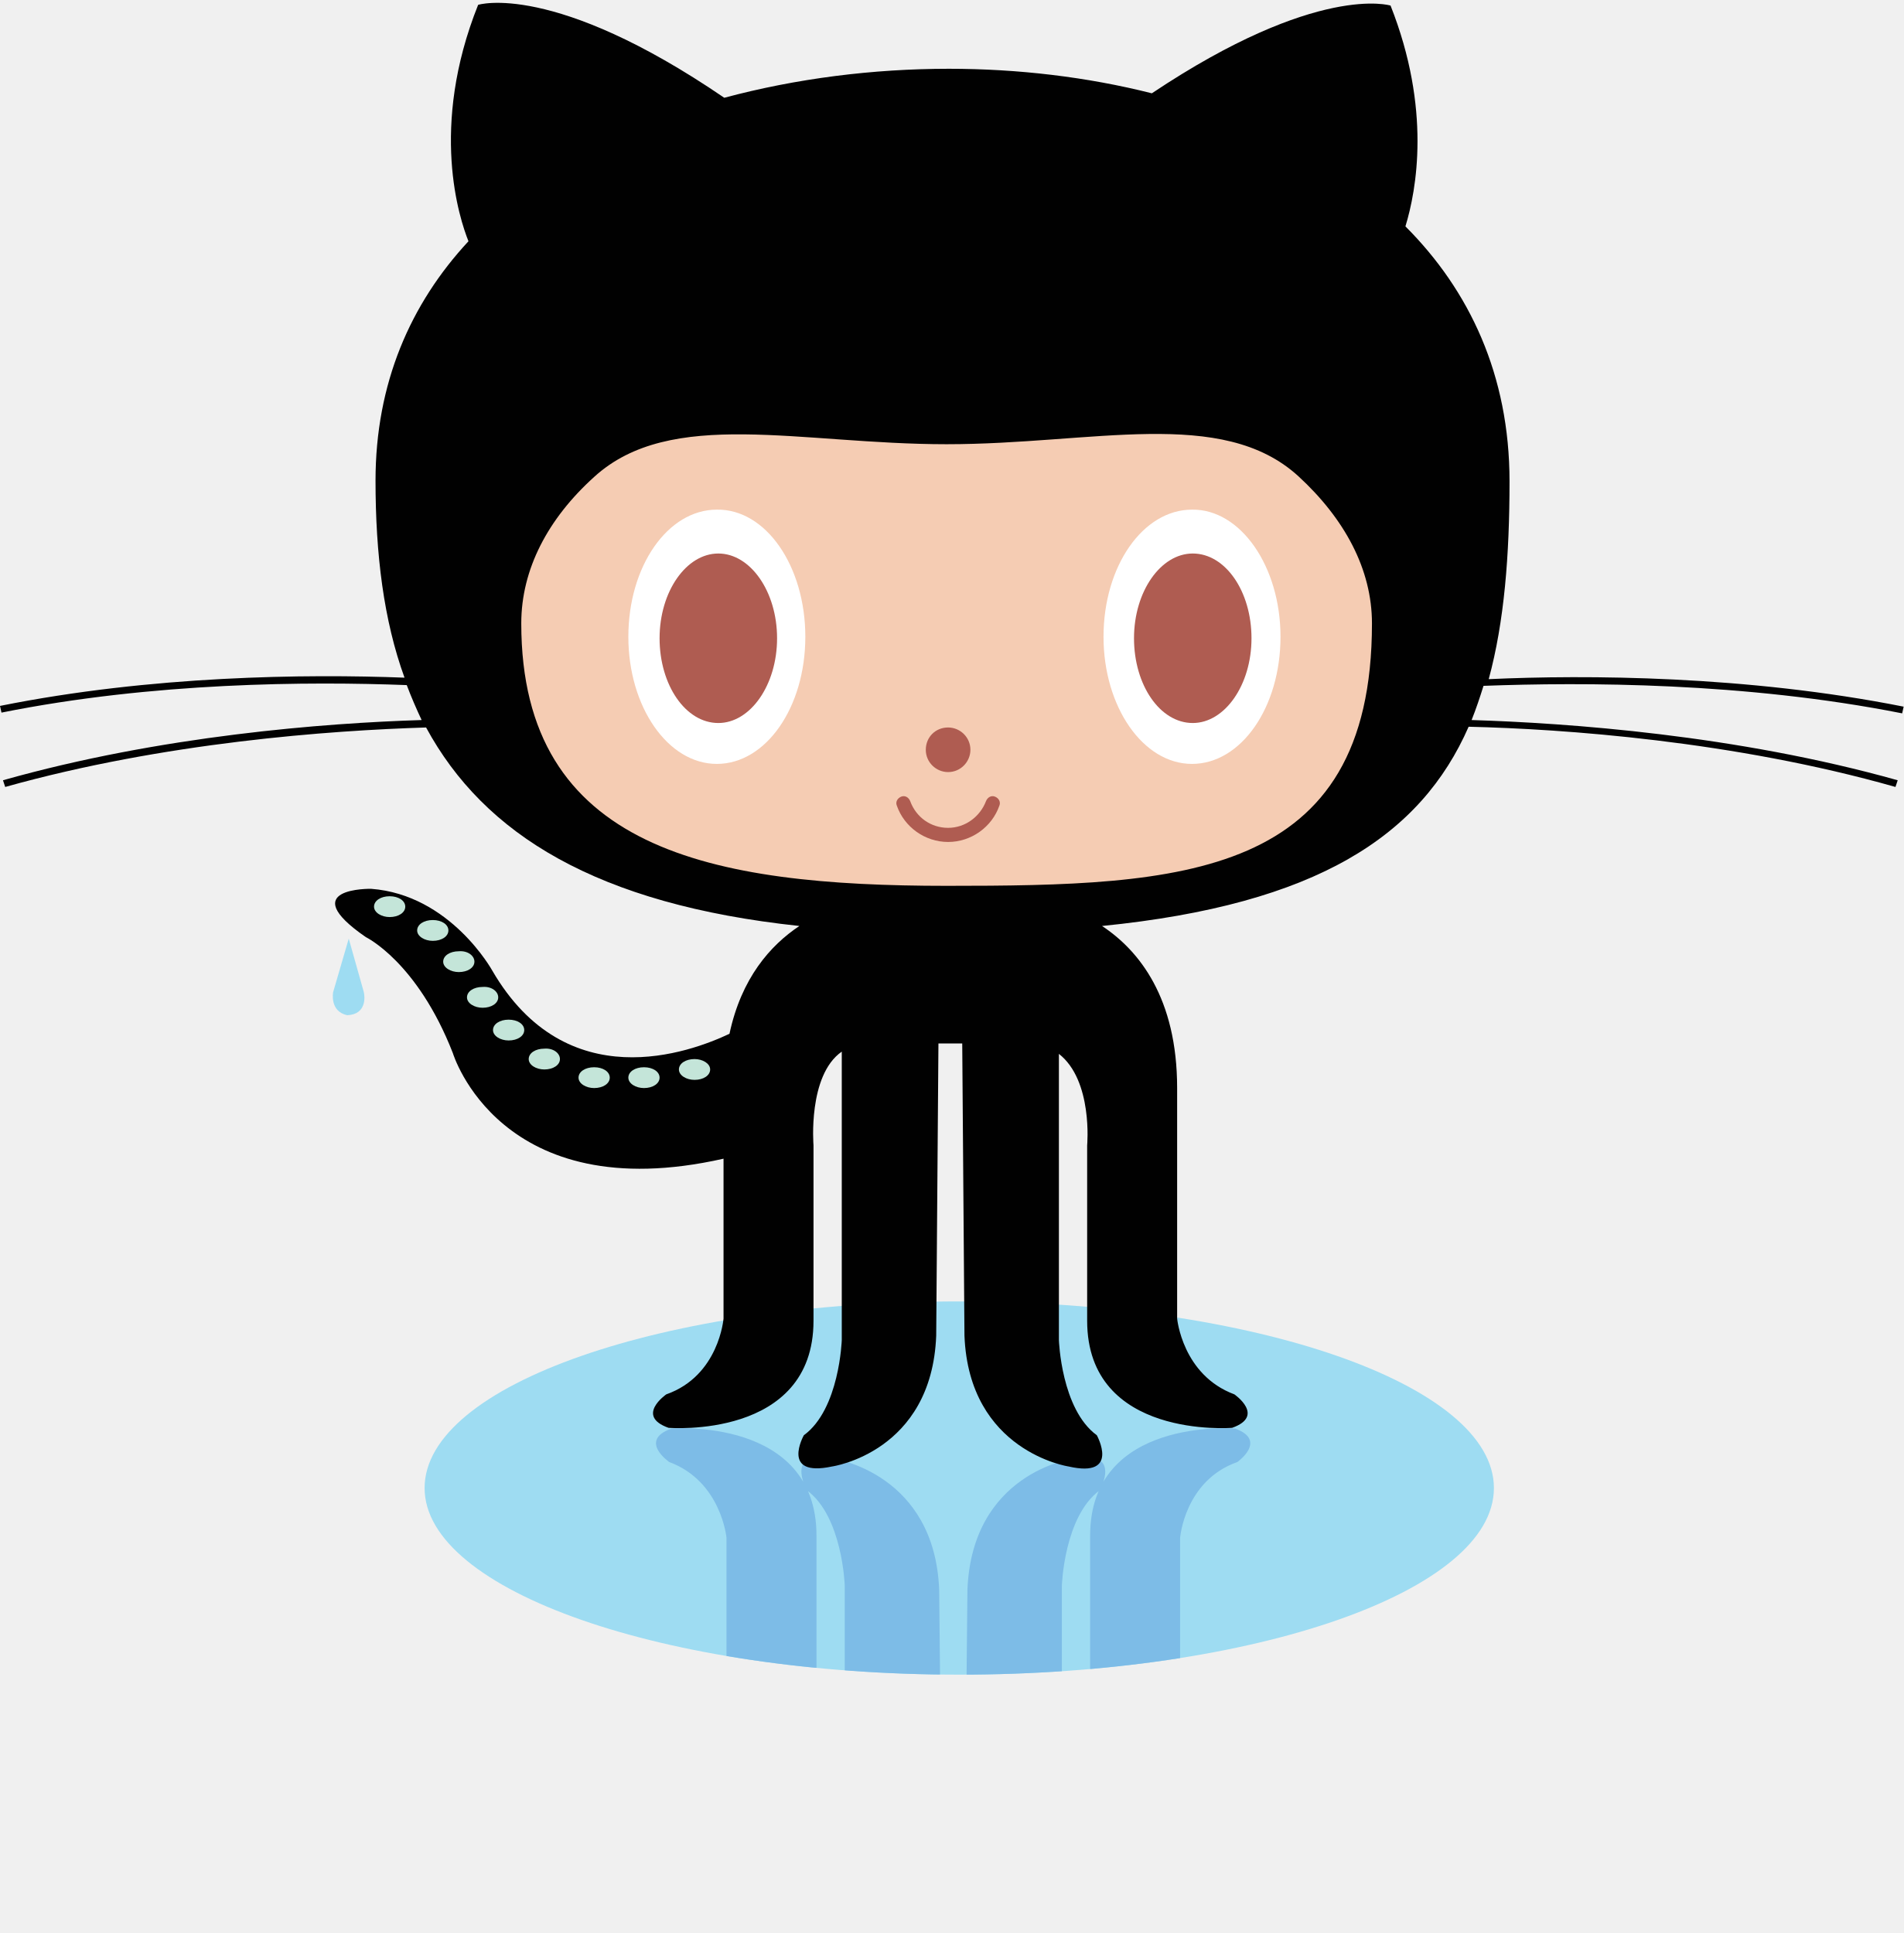
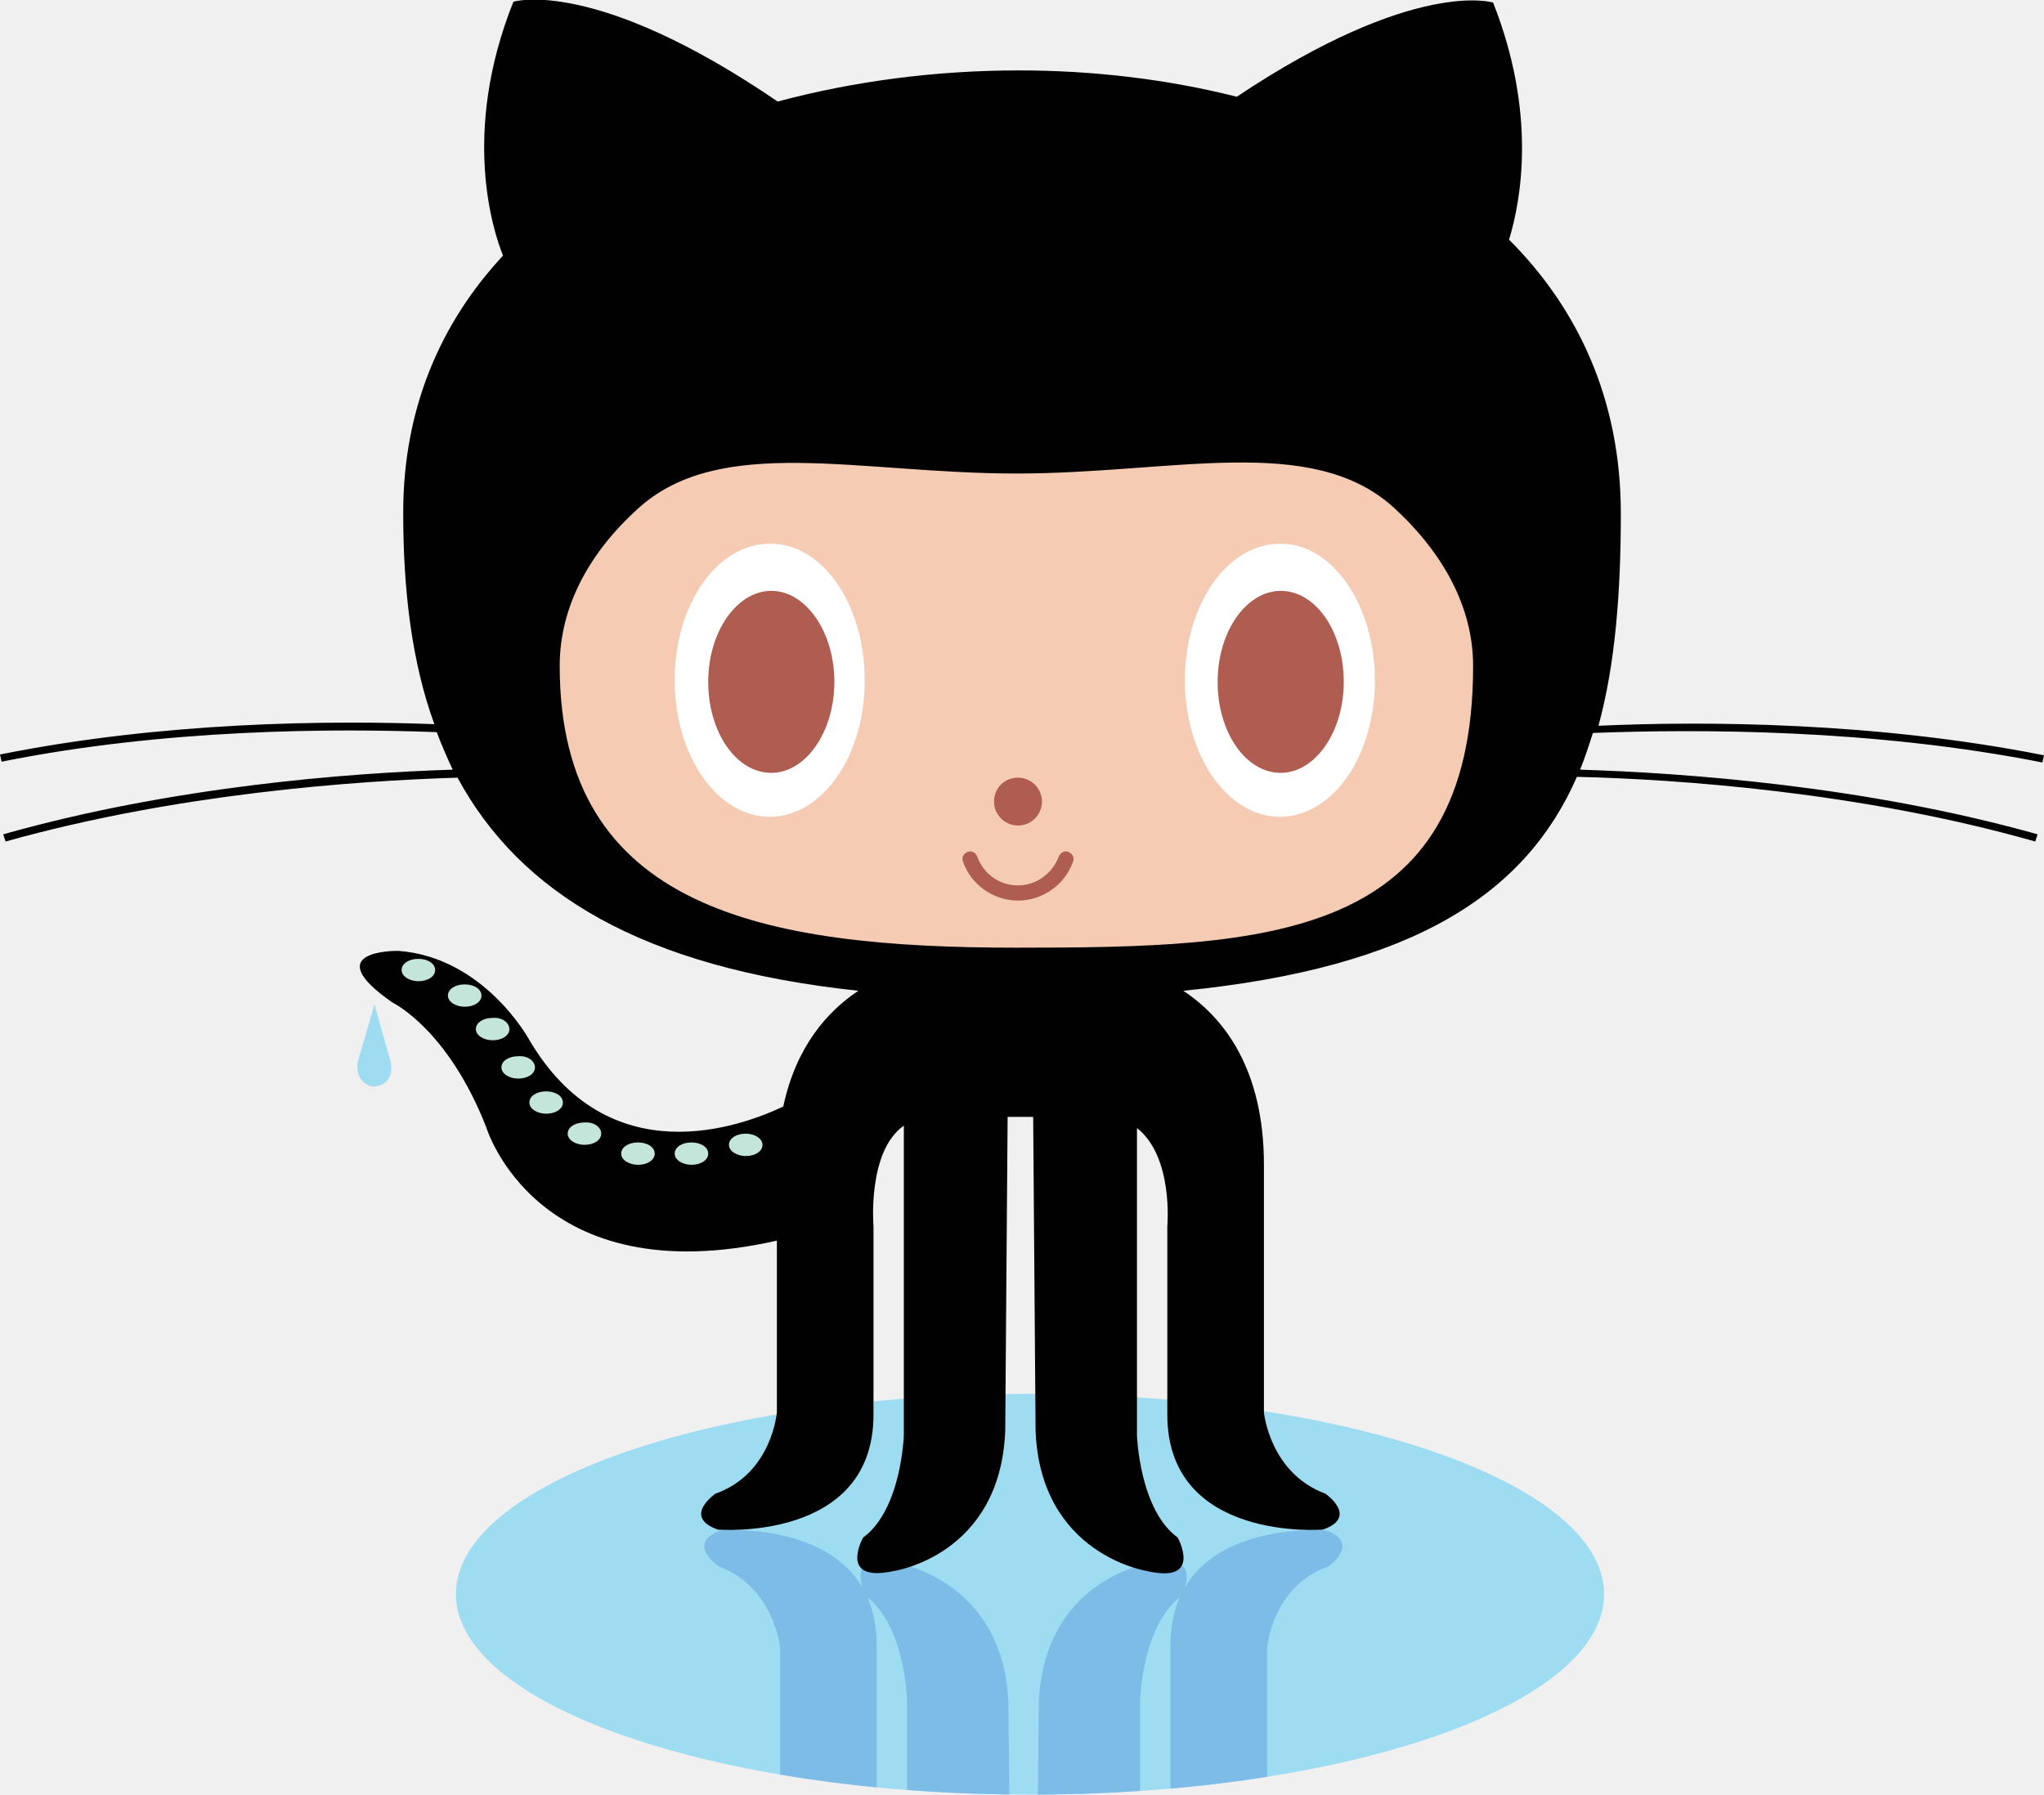
- <svg xmlns="http://www.w3.org/2000/svg" xmlns:xlink="http://www.w3.org/1999/xlink" width="256px" height="260px" viewBox="0 0 256 259.3" version="1.1" preserveAspectRatio="xMidYMid">
-   <g>
-     <path fill="#9EDCF2" d="M200.9,199.8c0,13.9-32.2,25.1-71.9,25.1c-39.7,0-71.9-11.3-71.9-25.1c0-13.9,32.2-25.1,71.9-25.1C168.7,174.7,200.9,185.9,200.9,199.8L200.9,199.8z M200.9,199.8" />
-     <g>
-       <defs>
-         <path id="SVGID_1_" d="M98.1,244.8c1.6,7.5,5.5,11.9,9.4,14.5l41.1,0c5-3.4,10.1-9.8,10.1-21.8v-31c0,0,0.6-7.7,7.7-10.2c0,0,4.1-2.9-0.3-4.5c0,0-19.5-1.6-19.5,14.4v23.6c0,0,0.8,8.7-3.8,12.3v-29.2c0,0,0.3-9.3,5.1-12.8c0,0,3.2-5.7-3.8-4.2c0,0-13.4,1.9-14,17.6l-0.3,30h-3.2l-0.3-30c-0.6-15.6-14-17.6-14-17.6c-7-1.6-3.8,4.2-3.8,4.2c4.8,3.5,5.1,12.8,5.1,12.8v29.5c-4.6-3.3-3.8-12.6-3.8-12.6v-23.6c0-16-19.5-14.4-19.5-14.4c-4.5,1.6-0.3,4.5-0.3,4.5c7,2.6,7.7,10.2,7.7,10.2v21.7L98.1,244.8z" />
+ <svg xmlns="http://www.w3.org/2000/svg" xmlns:xlink="http://www.w3.org/1999/xlink" width="256" height="224.868" viewBox="0 0 256 224.263" version="1.1" preserveAspectRatio="xMidYMid" id="svg20">
+   <defs id="defs20" />
+   <g id="g20" transform="translate(0,-0.3816353)">
+     <path fill="#9edcf2" d="m 200.9,199.8 c 0,13.9 -32.2,25.1 -71.9,25.1 -39.7,0 -71.9,-11.3 -71.9,-25.1 0,-13.9 32.2,-25.1 71.9,-25.1 39.7,0 71.9,11.2 71.9,25.1 z m 0,0" id="path1" />
+     <g id="g2">
+       <defs id="defs1">
+         <path id="SVGID_1_" d="m 98.1,244.8 c 1.6,7.5 5.5,11.9 9.4,14.5 h 41.1 c 5,-3.4 10.1,-9.8 10.1,-21.8 v -31 c 0,0 0.6,-7.7 7.7,-10.2 0,0 4.1,-2.9 -0.3,-4.5 0,0 -19.5,-1.6 -19.5,14.4 v 23.6 c 0,0 0.8,8.7 -3.8,12.3 v -29.2 c 0,0 0.3,-9.3 5.1,-12.8 0,0 3.2,-5.7 -3.8,-4.2 0,0 -13.4,1.9 -14,17.6 l -0.3,30 h -3.2 l -0.3,-30 c -0.6,-15.6 -14,-17.6 -14,-17.6 -7,-1.6 -3.8,4.2 -3.8,4.2 4.8,3.5 5.1,12.8 5.1,12.8 v 29.5 c -4.6,-3.3 -3.8,-12.6 -3.8,-12.6 v -23.6 c 0,-16 -19.5,-14.4 -19.5,-14.4 -4.5,1.6 -0.3,4.5 -0.3,4.5 7,2.6 7.7,10.2 7.7,10.2 v 21.7 z" />
      </defs>
      <clipPath id="SVGID_2_">
-         <use xlink:href="#SVGID_1_" overflow="visible" />
+         <use xlink:href="#SVGID_1_" overflow="visible" id="use1" />
      </clipPath>
-       <path clip-path="url(#SVGID_2_)" fill="#7DBCE7" d="M200.9,199.8c0,13.9-32.2,25.1-71.9,25.1c-39.7,0-71.9-11.3-71.9-25.1c0-13.9,32.2-25.1,71.9-25.1C168.7,174.7,200.9,185.9,200.9,199.8L200.9,199.8z M200.9,199.8" />
+       <path clip-path="url(#SVGID_2_)" fill="#7dbce7" d="m 200.9,199.8 c 0,13.9 -32.2,25.1 -71.9,25.1 -39.7,0 -71.9,-11.3 -71.9,-25.1 0,-13.9 32.2,-25.1 71.9,-25.1 39.7,0 71.9,11.2 71.9,25.1 z m 0,0" id="path2" />
    </g>
-     <path fill="#9EDCF2" d="M46.9,125.9l-2.1,7.2c0,0-0.5,2.6,1.9,3.1c2.6-0.1,2.4-2.5,2.2-3.2L46.9,125.9L46.9,125.9z M46.9,125.9" />
-     <path fill="#010101" d="M255.8,95.6l0.2-0.9c-21.1-4.2-42.7-4.3-55.8-3.7c2.1-7.7,2.8-16.7,2.8-26.6c0-14.3-5.4-25.7-14-34.3c1.5-4.9,3.5-15.8-2-29.7c0,0-9.8-3.1-32.1,11.8c-8.7-2.2-18-3.3-27.3-3.3c-10.2,0-20.5,1.3-30.2,3.9C74.4-2.9,64.3,0.3,64.3,0.3c-6.6,16.5-2.5,28.8-1.3,31.8c-7.8,8.4-12.5,19.1-12.5,32.2c0,9.9,1.1,18.8,3.9,26.5c-13.2-0.5-34-0.3-54.4,3.8l0.2,0.9c20.4-4.1,41.4-4.2,54.5-3.7c0.6,1.6,1.3,3.2,2,4.7c-13,0.4-35.1,2.1-56.3,8.1l0.3,0.9c21.4-6,43.7-7.6,56.6-8c7.8,14.4,23,23.8,50.2,26.7c-3.9,2.6-7.8,7-9.4,14.5c-5.3,2.5-21.9,8.7-31.9-8.5c0,0-5.6-10.2-16.3-11c0,0-10.4-0.2-0.7,6.5c0,0,6.9,3.3,11.7,15.6c0,0,6.3,21,36.4,14.2V177c0,0-0.6,7.7-7.7,10.2c0,0-4.2,2.9,0.3,4.5c0,0,19.5,1.6,19.5-14.4v-23.6c0,0-0.8-9.4,3.8-12.6v38.8c0,0-0.3,9.3-5.1,12.8c0,0-3.2,5.7,3.8,4.2c0,0,13.4-1.9,14-17.6l0.3-39.3h3.2l0.3,39.3c0.6,15.6,14,17.6,14,17.6c7,1.6,3.8-4.2,3.8-4.2c-4.8-3.5-5.1-12.8-5.1-12.8v-38.5c4.6,3.6,3.8,12.3,3.8,12.3v23.6c0,16,19.5,14.4,19.5,14.4c4.5-1.6,0.3-4.5,0.3-4.5c-7-2.6-7.7-10.2-7.7-10.2v-31c0-12.1-5.1-18.5-10.1-21.8c29-2.9,42.9-12.2,49.3-26.8c12.7,0.3,35.6,1.9,57.4,8.1l0.3-0.9c-21.7-6.1-44.4-7.7-57.3-8.1c0.6-1.5,1.1-3,1.6-4.6C212.9,91.4,234.6,91.4,255.8,95.6L255.8,95.6z M255.8,95.6" />
-     <path fill="#F5CCB3" d="M174.6,63.7c6.2,5.7,9.9,12.5,9.9,19.8c0,34.4-25.6,35.3-57.2,35.3c-31.6,0-57.2-4.8-57.2-35.3c0-7.3,3.6-14.1,9.8-19.7c10.3-9.4,27.7-4.4,47.4-4.4C147,59.4,164.3,54.3,174.6,63.7L174.6,63.7z M174.6,63.7" />
-     <path fill="#FFFFFF" d="M108.3,85.3c0,9.5-5.3,17.1-11.9,17.1c-6.6,0-11.9-7.7-11.9-17.1c0-9.5,5.3-17.1,11.9-17.1C103,68.1,108.3,75.8,108.3,85.3L108.3,85.3z M108.3,85.3" />
-     <path fill="#AF5C51" d="M104.5,85.5c0,6.3-3.6,11.4-7.9,11.4c-4.4,0-7.9-5.1-7.9-11.4c0-6.3,3.6-11.4,7.9-11.4C100.9,74.1,104.5,79.2,104.5,85.5L104.5,85.5z M104.5,85.5" />
-     <path fill="#FFFFFF" d="M172.2,85.3c0,9.5-5.3,17.1-11.9,17.1c-6.6,0-11.9-7.7-11.9-17.1c0-9.5,5.3-17.1,11.9-17.1C166.8,68.1,172.2,75.8,172.2,85.3L172.2,85.3z M172.2,85.3" />
-     <path fill="#AF5C51" d="M168.3,85.5c0,6.3-3.6,11.4-7.9,11.4c-4.4,0-7.9-5.1-7.9-11.4c0-6.3,3.6-11.4,7.9-11.4C164.8,74.1,168.3,79.2,168.3,85.5L168.3,85.5z M168.3,85.5" />
-     <path fill="#AF5C51" d="M130.5,100.5c0,1.6-1.3,3-3,3c-1.6,0-3-1.3-3-3s1.3-3,3-3C129.1,97.5,130.5,98.8,130.5,100.5L130.5,100.5z M130.5,100.5" />
-     <path fill="#AF5C51" d="M120.6,108c-0.2-0.5,0.1-1,0.6-1.2c0.5-0.2,1,0.1,1.2,0.6c0.8,2.2,2.8,3.6,5.1,3.6c2.3,0,4.3-1.5,5.1-3.6c0.2-0.5,0.7-0.8,1.2-0.6c0.5,0.2,0.8,0.7,0.6,1.2c-1,2.9-3.8,4.9-6.9,4.9C124.4,112.9,121.6,110.9,120.6,108L120.6,108z M120.6,108" />
-     <path fill="#C4E5D9" d="M54.5,121.6c0,0.8-0.9,1.4-2.1,1.4c-1.1,0-2.1-0.6-2.1-1.4c0-0.8,0.9-1.4,2.1-1.4C53.6,120.2,54.5,120.8,54.5,121.6L54.5,121.6z M54.5,121.6" />
-     <path fill="#C4E5D9" d="M60.3,124.8c0,0.8-0.9,1.4-2.1,1.4c-1.1,0-2.1-0.6-2.1-1.4c0-0.8,0.9-1.4,2.1-1.4C59.4,123.4,60.3,124,60.3,124.8L60.3,124.8z M60.3,124.8" />
-     <path fill="#C4E5D9" d="M63.8,129c0,0.8-0.9,1.4-2.1,1.4c-1.1,0-2.1-0.6-2.1-1.4c0-0.8,0.9-1.4,2.1-1.4C62.9,127.5,63.8,128.2,63.8,129L63.8,129z M63.8,129" />
-     <path fill="#C4E5D9" d="M67,133.8c0,0.8-0.9,1.4-2.1,1.4c-1.1,0-2.1-0.6-2.1-1.4c0-0.8,0.9-1.4,2.1-1.4C66.1,132.3,67,133,67,133.8L67,133.8z M67,133.8" />
-     <path fill="#C4E5D9" d="M70.5,138.2c0,0.8-0.9,1.4-2.1,1.4c-1.1,0-2.1-0.6-2.1-1.4c0-0.8,0.9-1.4,2.1-1.4C69.6,136.8,70.5,137.4,70.5,138.2L70.5,138.2z M70.5,138.2" />
-     <path fill="#C4E5D9" d="M75.3,142.1c0,0.8-0.9,1.4-2.1,1.4c-1.1,0-2.1-0.6-2.1-1.4c0-0.8,0.9-1.4,2.1-1.4C74.4,140.6,75.3,141.3,75.3,142.1L75.3,142.1z M75.3,142.1" />
-     <path fill="#C4E5D9" d="M82,144.6c0,0.8-0.9,1.4-2.1,1.4c-1.1,0-2.1-0.6-2.1-1.4c0-0.8,0.9-1.4,2.1-1.4C81.1,143.2,82,143.8,82,144.6L82,144.6z M82,144.6" />
-     <path fill="#C4E5D9" d="M88.7,144.6c0,0.8-0.9,1.4-2.1,1.4c-1.1,0-2.1-0.6-2.1-1.4c0-0.8,0.9-1.4,2.1-1.4C87.8,143.2,88.7,143.8,88.7,144.6L88.7,144.6z M88.7,144.6" />
-     <path fill="#C4E5D9" d="M95.5,143.5c0,0.8-0.9,1.4-2.1,1.4c-1.1,0-2.1-0.6-2.1-1.4c0-0.8,0.9-1.4,2.1-1.4C94.5,142.1,95.5,142.7,95.5,143.5L95.5,143.5z M95.5,143.5" />
+     <path fill="#9edcf2" d="m 46.9,125.9 -2.1,7.2 c 0,0 -0.5,2.6 1.9,3.1 2.6,-0.1 2.4,-2.5 2.2,-3.2 z m 0,0" id="path3" />
+     <path fill="#010101" d="m 255.8,95.6 0.2,-0.9 c -21.1,-4.2 -42.7,-4.3 -55.8,-3.7 2.1,-7.7 2.8,-16.7 2.8,-26.6 0,-14.3 -5.4,-25.7 -14,-34.3 1.5,-4.9 3.5,-15.8 -2,-29.7 0,0 -9.8,-3.1 -32.1,11.8 -8.7,-2.2 -18,-3.3 -27.3,-3.3 -10.2,0 -20.5,1.3 -30.2,3.9 C 74.4,-2.9 64.3,0.3 64.3,0.3 57.7,16.8 61.8,29.1 63,32.1 55.2,40.5 50.5,51.2 50.5,64.3 c 0,9.9 1.1,18.8 3.9,26.5 C 41.2,90.3 20.4,90.5 0,94.6 l 0.2,0.9 c 20.4,-4.1 41.4,-4.2 54.5,-3.7 0.6,1.6 1.3,3.2 2,4.7 -13,0.4 -35.1,2.1 -56.3,8.1 l 0.3,0.9 c 21.4,-6 43.7,-7.6 56.6,-8 7.8,14.4 23,23.8 50.2,26.7 -3.9,2.6 -7.8,7 -9.4,14.5 -5.3,2.5 -21.9,8.7 -31.9,-8.5 0,0 -5.6,-10.2 -16.3,-11 0,0 -10.4,-0.2 -0.7,6.5 0,0 6.9,3.3 11.7,15.6 0,0 6.3,21 36.4,14.2 V 177 c 0,0 -0.6,7.7 -7.7,10.2 0,0 -4.2,2.9 0.3,4.5 0,0 19.5,1.6 19.5,-14.4 v -23.6 c 0,0 -0.8,-9.4 3.8,-12.6 v 38.8 c 0,0 -0.3,9.3 -5.1,12.8 0,0 -3.2,5.7 3.8,4.2 0,0 13.4,-1.9 14,-17.6 l 0.3,-39.3 h 3.2 l 0.3,39.3 c 0.6,15.6 14,17.6 14,17.6 7,1.6 3.8,-4.2 3.8,-4.2 -4.8,-3.5 -5.1,-12.8 -5.1,-12.8 v -38.5 c 4.6,3.6 3.8,12.3 3.8,12.3 v 23.6 c 0,16 19.5,14.4 19.5,14.4 4.5,-1.6 0.3,-4.5 0.3,-4.5 -7,-2.6 -7.7,-10.2 -7.7,-10.2 v -31 c 0,-12.1 -5.1,-18.5 -10.1,-21.8 29,-2.9 42.9,-12.2 49.3,-26.8 12.7,0.3 35.6,1.9 57.4,8.1 l 0.3,-0.9 c -21.7,-6.1 -44.4,-7.7 -57.3,-8.1 0.6,-1.5 1.1,-3 1.6,-4.6 13.4,-0.5 35.1,-0.5 56.3,3.7 z m 0,0" id="path4" />
+     <path fill="#f5ccb3" d="m 174.6,63.7 c 6.2,5.7 9.9,12.5 9.9,19.8 0,34.4 -25.6,35.3 -57.2,35.3 -31.6,0 -57.2,-4.8 -57.2,-35.3 0,-7.3 3.6,-14.1 9.8,-19.7 10.3,-9.4 27.7,-4.4 47.4,-4.4 19.7,0 37,-5.1 47.3,4.3 z m 0,0" id="path5" />
+     <path fill="#ffffff" d="m 108.3,85.3 c 0,9.5 -5.3,17.1 -11.9,17.1 -6.6,0 -11.9,-7.7 -11.9,-17.1 0,-9.5 5.3,-17.1 11.9,-17.1 6.6,-0.1 11.9,7.6 11.9,17.1 z m 0,0" id="path6" />
+     <path fill="#af5c51" d="m 104.5,85.5 c 0,6.3 -3.6,11.4 -7.9,11.4 -4.4,0 -7.9,-5.1 -7.9,-11.4 0,-6.3 3.6,-11.4 7.9,-11.4 4.3,0 7.9,5.1 7.9,11.4 z m 0,0" id="path7" />
+     <path fill="#ffffff" d="m 172.2,85.3 c 0,9.5 -5.3,17.1 -11.9,17.1 -6.6,0 -11.9,-7.7 -11.9,-17.1 0,-9.5 5.3,-17.1 11.9,-17.1 6.5,-0.1 11.9,7.6 11.9,17.1 z m 0,0" id="path8" />
+     <path fill="#af5c51" d="m 168.3,85.5 c 0,6.3 -3.6,11.4 -7.9,11.4 -4.4,0 -7.9,-5.1 -7.9,-11.4 0,-6.3 3.6,-11.4 7.9,-11.4 4.4,0 7.9,5.1 7.9,11.4 z m 0,0" id="path9" />
+     <path fill="#af5c51" d="m 130.5,100.5 c 0,1.6 -1.3,3 -3,3 -1.6,0 -3,-1.3 -3,-3 0,-1.7 1.3,-3 3,-3 1.6,0 3,1.3 3,3 z m 0,0" id="path10" />
+     <path fill="#af5c51" d="m 120.6,108 c -0.2,-0.5 0.1,-1 0.6,-1.2 0.5,-0.2 1,0.1 1.2,0.6 0.8,2.2 2.8,3.6 5.1,3.6 2.3,0 4.3,-1.5 5.1,-3.6 0.2,-0.5 0.7,-0.8 1.2,-0.6 0.5,0.2 0.8,0.7 0.6,1.2 -1,2.9 -3.8,4.9 -6.9,4.9 -3.1,0 -5.9,-2 -6.9,-4.9 z m 0,0" id="path11" />
+     <path fill="#c4e5d9" d="m 54.5,121.6 c 0,0.8 -0.9,1.4 -2.1,1.4 -1.1,0 -2.1,-0.6 -2.1,-1.4 0,-0.8 0.9,-1.4 2.1,-1.4 1.2,0 2.1,0.6 2.1,1.4 z m 0,0" id="path12" />
+     <path fill="#c4e5d9" d="m 60.3,124.8 c 0,0.8 -0.9,1.4 -2.1,1.4 -1.1,0 -2.1,-0.6 -2.1,-1.4 0,-0.8 0.9,-1.4 2.1,-1.4 1.2,0 2.1,0.6 2.1,1.4 z m 0,0" id="path13" />
+     <path fill="#c4e5d9" d="m 63.8,129 c 0,0.8 -0.9,1.4 -2.1,1.4 -1.1,0 -2.1,-0.6 -2.1,-1.4 0,-0.8 0.9,-1.4 2.1,-1.4 1.2,-0.1 2.1,0.6 2.1,1.4 z m 0,0" id="path14" />
+     <path fill="#c4e5d9" d="m 67,133.8 c 0,0.8 -0.9,1.4 -2.1,1.4 -1.1,0 -2.1,-0.6 -2.1,-1.4 0,-0.8 0.9,-1.4 2.1,-1.4 1.2,-0.1 2.1,0.6 2.1,1.4 z m 0,0" id="path15" />
+     <path fill="#c4e5d9" d="m 70.5,138.2 c 0,0.8 -0.9,1.4 -2.1,1.4 -1.1,0 -2.1,-0.6 -2.1,-1.4 0,-0.8 0.9,-1.4 2.1,-1.4 1.2,0 2.1,0.6 2.1,1.4 z m 0,0" id="path16" />
+     <path fill="#c4e5d9" d="m 75.3,142.1 c 0,0.8 -0.9,1.4 -2.1,1.4 -1.1,0 -2.1,-0.6 -2.1,-1.4 0,-0.8 0.9,-1.4 2.1,-1.4 1.2,-0.1 2.1,0.6 2.1,1.4 z m 0,0" id="path17" />
+     <path fill="#c4e5d9" d="m 82,144.6 c 0,0.8 -0.9,1.4 -2.1,1.4 -1.1,0 -2.1,-0.6 -2.1,-1.4 0,-0.8 0.9,-1.4 2.1,-1.4 1.2,0 2.1,0.6 2.1,1.4 z m 0,0" id="path18" />
+     <path fill="#c4e5d9" d="m 88.7,144.6 c 0,0.8 -0.9,1.4 -2.1,1.4 -1.1,0 -2.1,-0.6 -2.1,-1.4 0,-0.8 0.9,-1.4 2.1,-1.4 1.2,0 2.1,0.6 2.1,1.4 z m 0,0" id="path19" />
+     <path fill="#c4e5d9" d="m 95.5,143.5 c 0,0.8 -0.9,1.4 -2.1,1.4 -1.1,0 -2.1,-0.6 -2.1,-1.4 0,-0.8 0.9,-1.4 2.1,-1.4 1.1,0 2.1,0.6 2.1,1.4 z m 0,0" id="path20" />
  </g>
</svg>
